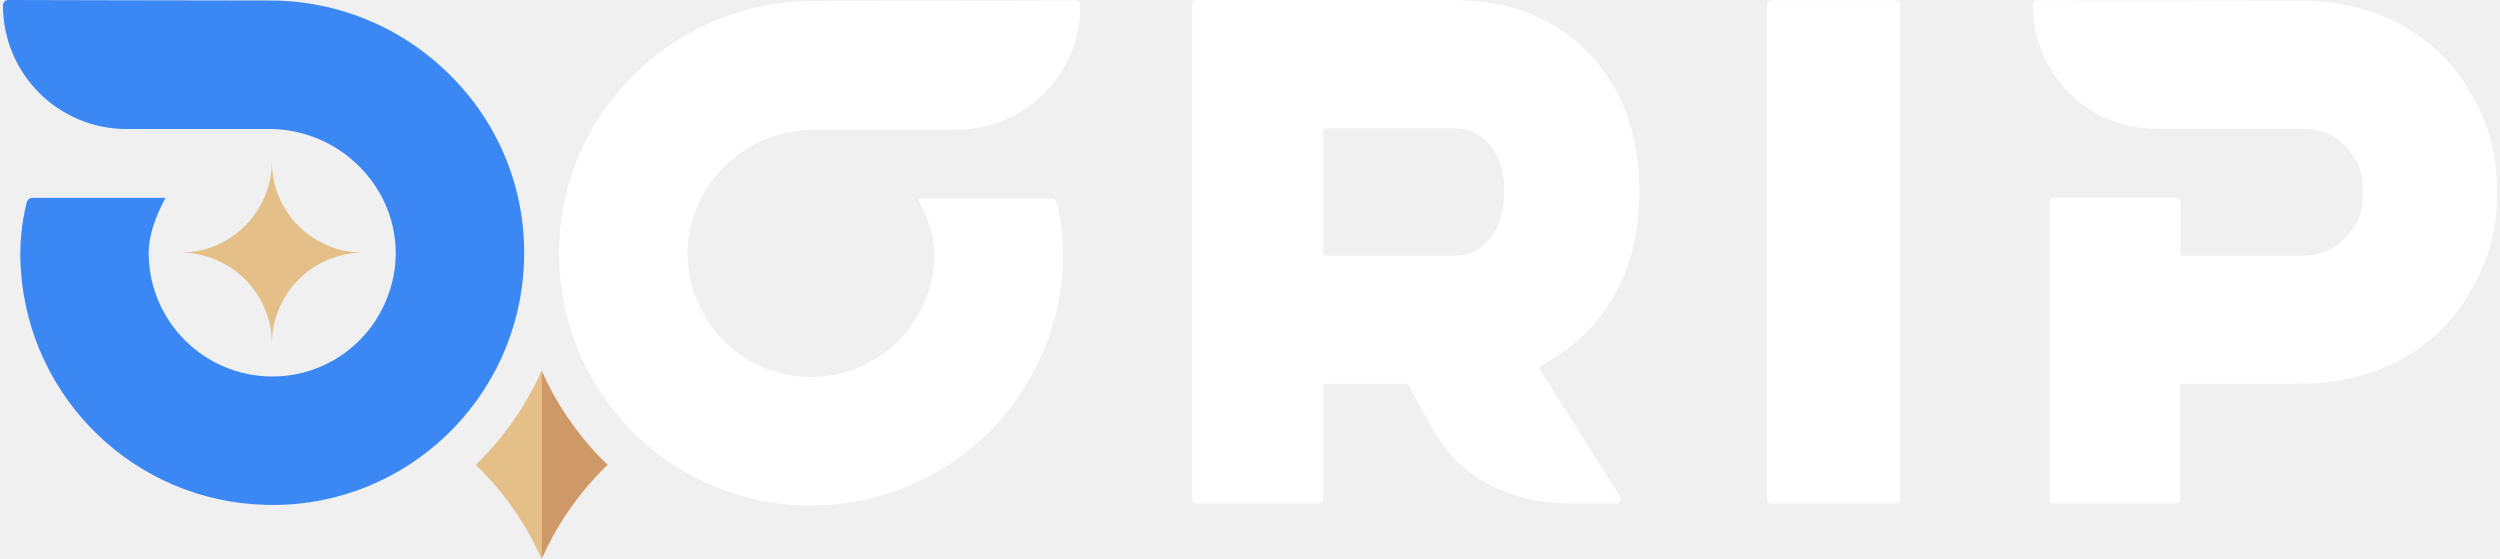
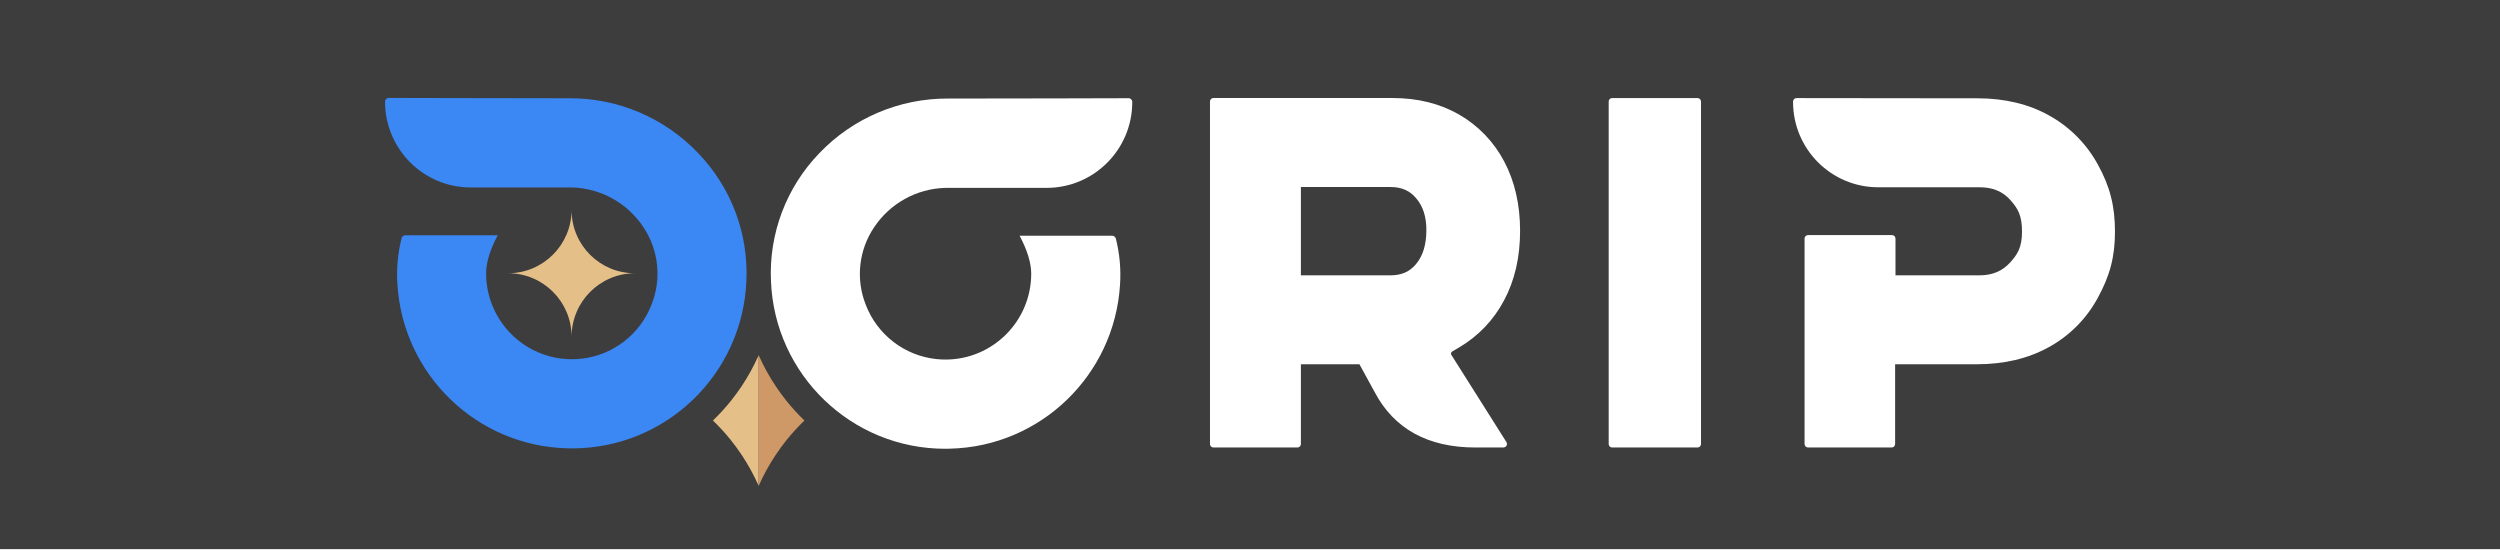
- <svg xmlns="http://www.w3.org/2000/svg" width="407" height="91" xml:space="preserve" overflow="hidden">
+ <svg xmlns="http://www.w3.org/2000/svg" width="2017" height="443" xml:space="preserve" overflow="hidden">
  <defs>
    <clipPath id="clip0">
-       <rect x="195" y="530" width="407" height="91" />
+       <rect x="1766" y="1002" width="2017" height="443" />
+     </clipPath>
+     <clipPath id="clip1">
+       <rect x="2074" y="1081" width="1400" height="313" />
+     </clipPath>
+     <clipPath id="clip2">
+       <rect x="2074" y="1081" width="1400" height="313" />
+     </clipPath>
+     <clipPath id="clip3">
+       <rect x="2074" y="1081" width="1400" height="313" />
+     </clipPath>
+     <clipPath id="clip4">
+       <rect x="2074" y="1081" width="1400" height="313" />
    </clipPath>
  </defs>
-   <g clip-path="url(#clip0)" transform="translate(-195 -530)">
-     <path d="M43.835 82.113C65.814 82.165 83.907 64.843 84.812 42.882 85.321 31.771 81.229 20.94 73.5 12.941 65.616 4.673 54.672 0.021 43.248 0.081 28.009 0.081 5.566 0 0.903 0 0.419-0.015 0.015 0.365 0 0.848 0 0.857-4.38635e-06 0.867 6.34069e-12 0.876L0 0.876C0 11.979 9.001 20.981 20.105 20.981L43.875 20.981C50.629 21.161 56.873 24.616 60.613 30.243 64.214 35.59 64.947 42.369 62.572 48.362 59.888 55.386 53.492 60.311 46.015 61.109 45.289 61.185 44.56 61.223 43.83 61.222 32.715 61.21 23.713 52.192 23.721 41.077 23.721 38.499 24.709 35.421 26.451 32.18L4.758 32.18C4.341 32.181 3.98 32.466 3.882 32.87 2.983 36.416 2.653 40.082 2.902 43.731 4.251 64.935 21.582 81.592 42.824 82.099 43.162 82.108 43.496 82.113 43.835 82.113Z" fill="#3B87F4" transform="matrix(1 0 0 1.00114 195.482 530)" />
-     <path d="M131.562 82.203C109.565 82.259 91.462 64.911 90.581 42.932 90.072 31.82 94.164 20.99 101.893 12.991 109.78 4.735 120.718 0.09 132.136 0.149 147.375 0.149 169.818 0.081 174.508 0.068 174.991 0.067 175.384 0.459 175.384 0.943 175.384 0.952 175.384 0.961 175.384 0.97L175.384 0.97C175.384 12.074 166.382 21.076 155.279 21.076L131.522 21.076C124.771 21.252 118.528 24.7 114.784 30.32 111.18 35.667 110.446 42.448 112.821 48.443 115.507 55.465 121.903 60.388 129.378 61.186 130.104 61.263 130.833 61.303 131.562 61.303 142.661 61.284 151.653 52.288 151.667 41.19 151.667 38.608 150.679 35.533 148.937 32.288L170.626 32.288C171.044 32.273 171.418 32.548 171.529 32.952 172.427 36.497 172.758 40.163 172.508 43.812 171.164 65.017 153.833 81.675 132.592 82.18Z" fill="#FFFFFF" transform="matrix(1 0 0 1.00114 195.482 530)" />
-     <path d="M58.681 41.077C50.509 41.132 43.84 34.552 43.785 26.38 43.785 26.314 43.785 26.247 43.785 26.181 43.785 34.407 37.116 41.077 28.889 41.077 37.116 41.077 43.785 47.746 43.785 55.972 43.785 47.746 50.454 41.077 58.681 41.077Z" fill="#E5BF88" transform="matrix(1 0 0 1.00114 195.482 530)" />
-     <path d="M87.696 60.279C86.569 62.817 85.226 65.255 83.683 67.564 82.871 68.778 82.045 69.893 81.223 70.923 79.904 72.568 78.479 74.126 76.958 75.585 78.479 77.045 79.904 78.603 81.223 80.248 82.045 81.278 82.871 82.397 83.683 83.611 85.227 85.92 86.57 88.358 87.696 90.897L87.696 60.279Z" fill="#E5BF88" transform="matrix(1 0 0 1.00114 195.482 530)" />
-     <path d="M94.169 70.923C93.348 69.893 92.522 68.778 91.709 67.564 90.166 65.255 88.823 62.817 87.696 60.279L87.696 90.897C88.823 88.358 90.165 85.92 91.709 83.611 92.522 82.397 93.348 81.278 94.169 80.248 95.488 78.603 96.913 77.045 98.435 75.585 96.913 74.126 95.488 72.568 94.169 70.923Z" fill="#CE9867" transform="matrix(1 0 0 1.00114 195.482 530)" />
-     <path d="M255.912 81.905C244.785 81.905 236.831 77.544 232.286 68.936L228.702 62.4 214.962 62.4 214.962 81.097C214.962 81.543 214.6 81.905 214.154 81.905L194.432 81.905C193.986 81.905 193.624 81.543 193.624 81.097L193.624 0.831C193.624 0.384 193.986 0.023 194.432 0.023L236.448 0.023C242.366 0.023 247.633 1.332 252.111 3.909 256.606 6.493 260.274 10.304 262.683 14.896 265.156 19.541 266.411 25.012 266.411 31.169 266.411 37.326 265.143 42.801 262.642 47.446 260.22 52.028 256.567 55.843 252.093 58.46L250.482 59.412C250.207 59.574 250.115 59.928 250.277 60.203 250.281 60.209 250.284 60.215 250.287 60.22L263.193 80.623C263.447 80.99 263.356 81.493 262.989 81.747 262.854 81.841 262.693 81.891 262.529 81.891ZM214.962 41.569 235.987 41.569C238.574 41.569 240.474 40.734 241.977 38.946 243.575 37.041 244.374 34.5 244.415 31.182 244.455 27.864 243.625 25.386 242.018 23.509 240.492 21.703 238.578 20.877 235.987 20.877L214.962 20.877Z" fill="#FFFFFF" transform="matrix(1 0 0 1.00114 195.482 530)" />
-     <path d="M308.066 0.036C308.512 0.036 308.874 0.398 308.874 0.844L308.874 81.097C308.874 81.543 308.512 81.905 308.066 81.905L288.015 81.905C287.569 81.905 287.207 81.543 287.207 81.097L287.207 0.844C287.207 0.398 287.569 0.036 288.015 0.036Z" fill="#FFFFFF" transform="matrix(1 0 0 1.00114 195.482 530)" />
-     <path d="M333.181 81.092 333.181 32.952C333.181 32.503 333.545 32.139 333.993 32.139L353.71 32.139C354.159 32.139 354.523 32.503 354.523 32.952L354.523 41.569 374.226 41.569C377.255 41.569 379.611 40.58 381.448 38.544 383.073 36.739 384.22 35.15 384.22 31.322 384.22 27.657 383.317 25.955 381.48 23.919 379.643 21.883 377.323 20.936 374.258 20.936L350.523 20.936C339.482 20.963 330.509 12.034 330.482 0.993 330.482 0.99 330.482 0.987 330.482 0.984L330.482 0.849C330.482 0.402 330.843 0.041 331.29 0.041L373.752 0.09C380.144 0.09 385.809 1.444 390.602 4.126 395.393 6.779 399.336 10.731 401.978 15.528 404.853 20.701 406.04 25.291 406.04 31.372 406.04 37.213 404.844 41.754 401.901 47.031 399.258 51.835 395.297 55.783 390.485 58.41 385.673 61.06 380.022 62.4 373.684 62.4L354.437 62.4 354.437 81.092C354.437 81.541 354.073 81.905 353.624 81.905L333.993 81.905C333.545 81.905 333.181 81.541 333.181 81.092Z" fill="#FFFFFF" transform="matrix(1 0 0 1.00114 195.482 530)" />
+   <g clip-path="url(#clip0)" transform="translate(-1766 -1002)">
+     <rect x="1766" y="1002" width="2017" height="443" fill="#3D3D3D" />
+     <g clip-path="url(#clip1)">
+       <g clip-path="url(#clip2)">
+         <g clip-path="url(#clip3)">
+           <g clip-path="url(#clip4)">
+             <path d="M150.675 282.249C226.225 282.43 288.418 222.887 291.528 147.401 293.278 109.207 279.213 71.979 252.645 44.484 225.545 16.063 187.927 0.071 148.658 0.279 96.276 0.279 19.131 0 3.103 0 1.442-0.051 0.053 1.254 0.001 2.916 0 2.947-1.50774e-05 2.979 2.17952e-11 3.01L0 3.01C0 41.177 30.941 72.118 69.108 72.118L150.814 72.118C174.029 72.738 195.493 84.615 208.347 103.956 220.726 122.336 223.244 145.637 215.081 166.237 205.857 190.382 183.87 207.311 158.169 210.054 155.674 210.315 153.167 210.444 150.659 210.442 112.453 210.399 81.51 179.401 81.536 141.195 81.536 132.335 84.934 121.753 90.923 110.613L16.354 110.613C14.923 110.616 13.68 111.596 13.344 112.987 10.254 125.174 9.118 137.774 9.977 150.318 14.614 223.204 74.186 280.46 147.199 282.203 148.363 282.234 149.511 282.249 150.675 282.249Z" fill="#3B87F4" transform="matrix(1 0 0 1.00178 2076.66 1081)" />
+             <path d="M452.224 282.56C376.613 282.754 314.386 223.123 311.357 147.571 309.61 109.378 323.674 72.151 350.242 44.655 377.352 16.275 414.95 0.309 454.197 0.512 506.579 0.512 583.723 0.279 599.844 0.233 601.505 0.232 602.856 1.579 602.856 3.241 602.856 3.273 602.856 3.304 602.856 3.336L602.856 3.336C602.856 41.503 571.913 72.444 533.748 72.444L452.087 72.444C428.881 73.05 407.422 84.903 394.552 104.22 382.164 122.601 379.641 145.909 387.805 166.516 397.038 190.653 419.023 207.573 444.717 210.318 447.213 210.583 449.718 210.718 452.224 210.721 490.375 210.653 521.284 179.733 521.332 141.583 521.332 132.707 517.936 122.141 511.948 110.985L586.501 110.985C587.938 110.934 589.223 111.878 589.605 113.266 592.691 125.454 593.829 138.054 592.97 150.597 588.35 223.485 528.777 280.746 455.765 282.482Z" fill="#FFFFFF" transform="matrix(1 0 0 1.00178 2076.66 1081)" />
+             <path d="M201.707 141.195C173.618 141.384 150.693 118.766 150.504 90.677 150.503 90.449 150.503 90.22 150.504 89.992 150.504 118.271 127.58 141.195 99.302 141.195 127.58 141.195 150.504 164.119 150.504 192.397 150.504 164.119 173.429 141.195 201.707 141.195Z" fill="#E5BF88" transform="matrix(1 0 0 1.00178 2076.66 1081)" />
+             <path d="M301.443 207.199C297.568 215.925 292.952 224.304 287.649 232.242 284.856 236.416 282.017 240.248 279.193 243.786 274.659 249.441 269.761 254.796 264.53 259.814 269.761 264.831 274.659 270.186 279.193 275.841 282.017 279.379 284.856 283.227 287.649 287.401 292.955 295.337 297.571 303.716 301.443 312.443L301.443 207.199Z" fill="#E5BF88" transform="matrix(1 0 0 1.00178 2076.66 1081)" />
+             <path d="M323.693 243.786C320.868 240.248 318.029 236.416 315.236 232.242 309.933 224.304 305.317 215.925 301.443 207.199L301.443 312.443C305.314 303.716 309.93 295.337 315.236 287.401 318.029 283.227 320.868 279.379 323.693 275.841 328.226 270.186 333.125 264.831 338.355 259.814 333.125 254.796 328.226 249.441 323.693 243.786Z" fill="#CE9867" transform="matrix(1 0 0 1.00178 2076.66 1081)" />
+             <path d="M879.658 281.536C841.411 281.536 814.07 266.547 798.448 236.959L786.128 214.491 738.899 214.491 738.899 278.759C738.899 280.293 737.655 281.536 736.122 281.536L668.33 281.536C666.797 281.536 665.553 280.293 665.553 278.759L665.553 2.855C665.553 1.321 666.797 0.078 668.33 0.078L812.754 0.078C833.096 0.078 851.2 4.577 866.593 13.437 882.044 22.319 894.652 35.419 902.933 51.202 911.433 67.168 915.747 85.974 915.747 107.137 915.747 128.301 911.388 147.122 902.792 163.087 894.466 178.839 881.91 191.95 866.531 200.946L860.993 204.22C860.048 204.777 859.732 205.995 860.289 206.94 860.303 206.959 860.313 206.979 860.323 206.997L904.686 277.129C905.559 278.389 905.246 280.121 903.984 280.994 903.52 281.317 902.967 281.489 902.403 281.489ZM738.899 142.886 811.169 142.886C820.062 142.886 826.593 140.016 831.759 133.871 837.252 127.323 839.998 118.588 840.139 107.184 840.277 95.78 837.424 87.261 831.9 80.807 826.654 74.6 820.075 71.761 811.169 71.761L738.899 71.761Z" fill="#FFFFFF" transform="matrix(1 0 0 1.00178 2076.66 1081)" />
+             <path d="M1058.93 0.124C1060.46 0.124 1061.71 1.368 1061.71 2.901L1061.71 278.759C1061.71 280.292 1060.46 281.536 1058.93 281.536L990.007 281.536C988.474 281.536 987.23 280.292 987.23 278.759L987.23 2.901C987.23 1.368 988.474 0.124 990.007 0.124Z" fill="#FFFFFF" transform="matrix(1 0 0 1.00178 2076.66 1081)" />
+             <path d="M1145.26 278.743 1145.26 113.266C1145.26 111.723 1146.51 110.473 1148.05 110.473L1215.82 110.473C1217.37 110.473 1218.62 111.723 1218.62 113.266L1218.62 142.886 1286.34 142.886C1296.76 142.886 1304.85 139.488 1311.17 132.49 1316.75 126.284 1320.7 120.822 1320.7 107.665 1320.7 95.066 1317.59 89.216 1311.28 82.219 1304.96 75.221 1296.99 71.963 1286.45 71.963L1204.87 71.963C1166.92 72.057 1136.07 41.367 1135.98 3.414 1135.98 3.403 1135.98 3.393 1135.98 3.382L1135.98 2.917C1135.98 1.383 1137.22 0.14 1138.76 0.14L1284.72 0.31C1306.69 0.31 1326.16 4.965 1342.63 14.181 1359.1 23.3 1372.66 36.887 1381.74 53.375 1391.62 71.156 1395.7 86.936 1395.7 107.835 1395.7 127.913 1391.59 143.522 1381.47 161.66 1372.39 178.173 1358.77 191.745 1342.23 200.775 1325.69 209.883 1306.27 214.491 1284.48 214.491L1218.32 214.491 1218.32 278.743C1218.32 280.285 1217.07 281.536 1215.53 281.536L1148.05 281.536C1146.51 281.536 1145.26 280.285 1145.26 278.743Z" fill="#FFFFFF" transform="matrix(1 0 0 1.00178 2076.66 1081)" />
+           </g>
+         </g>
+       </g>
+     </g>
  </g>
</svg>
